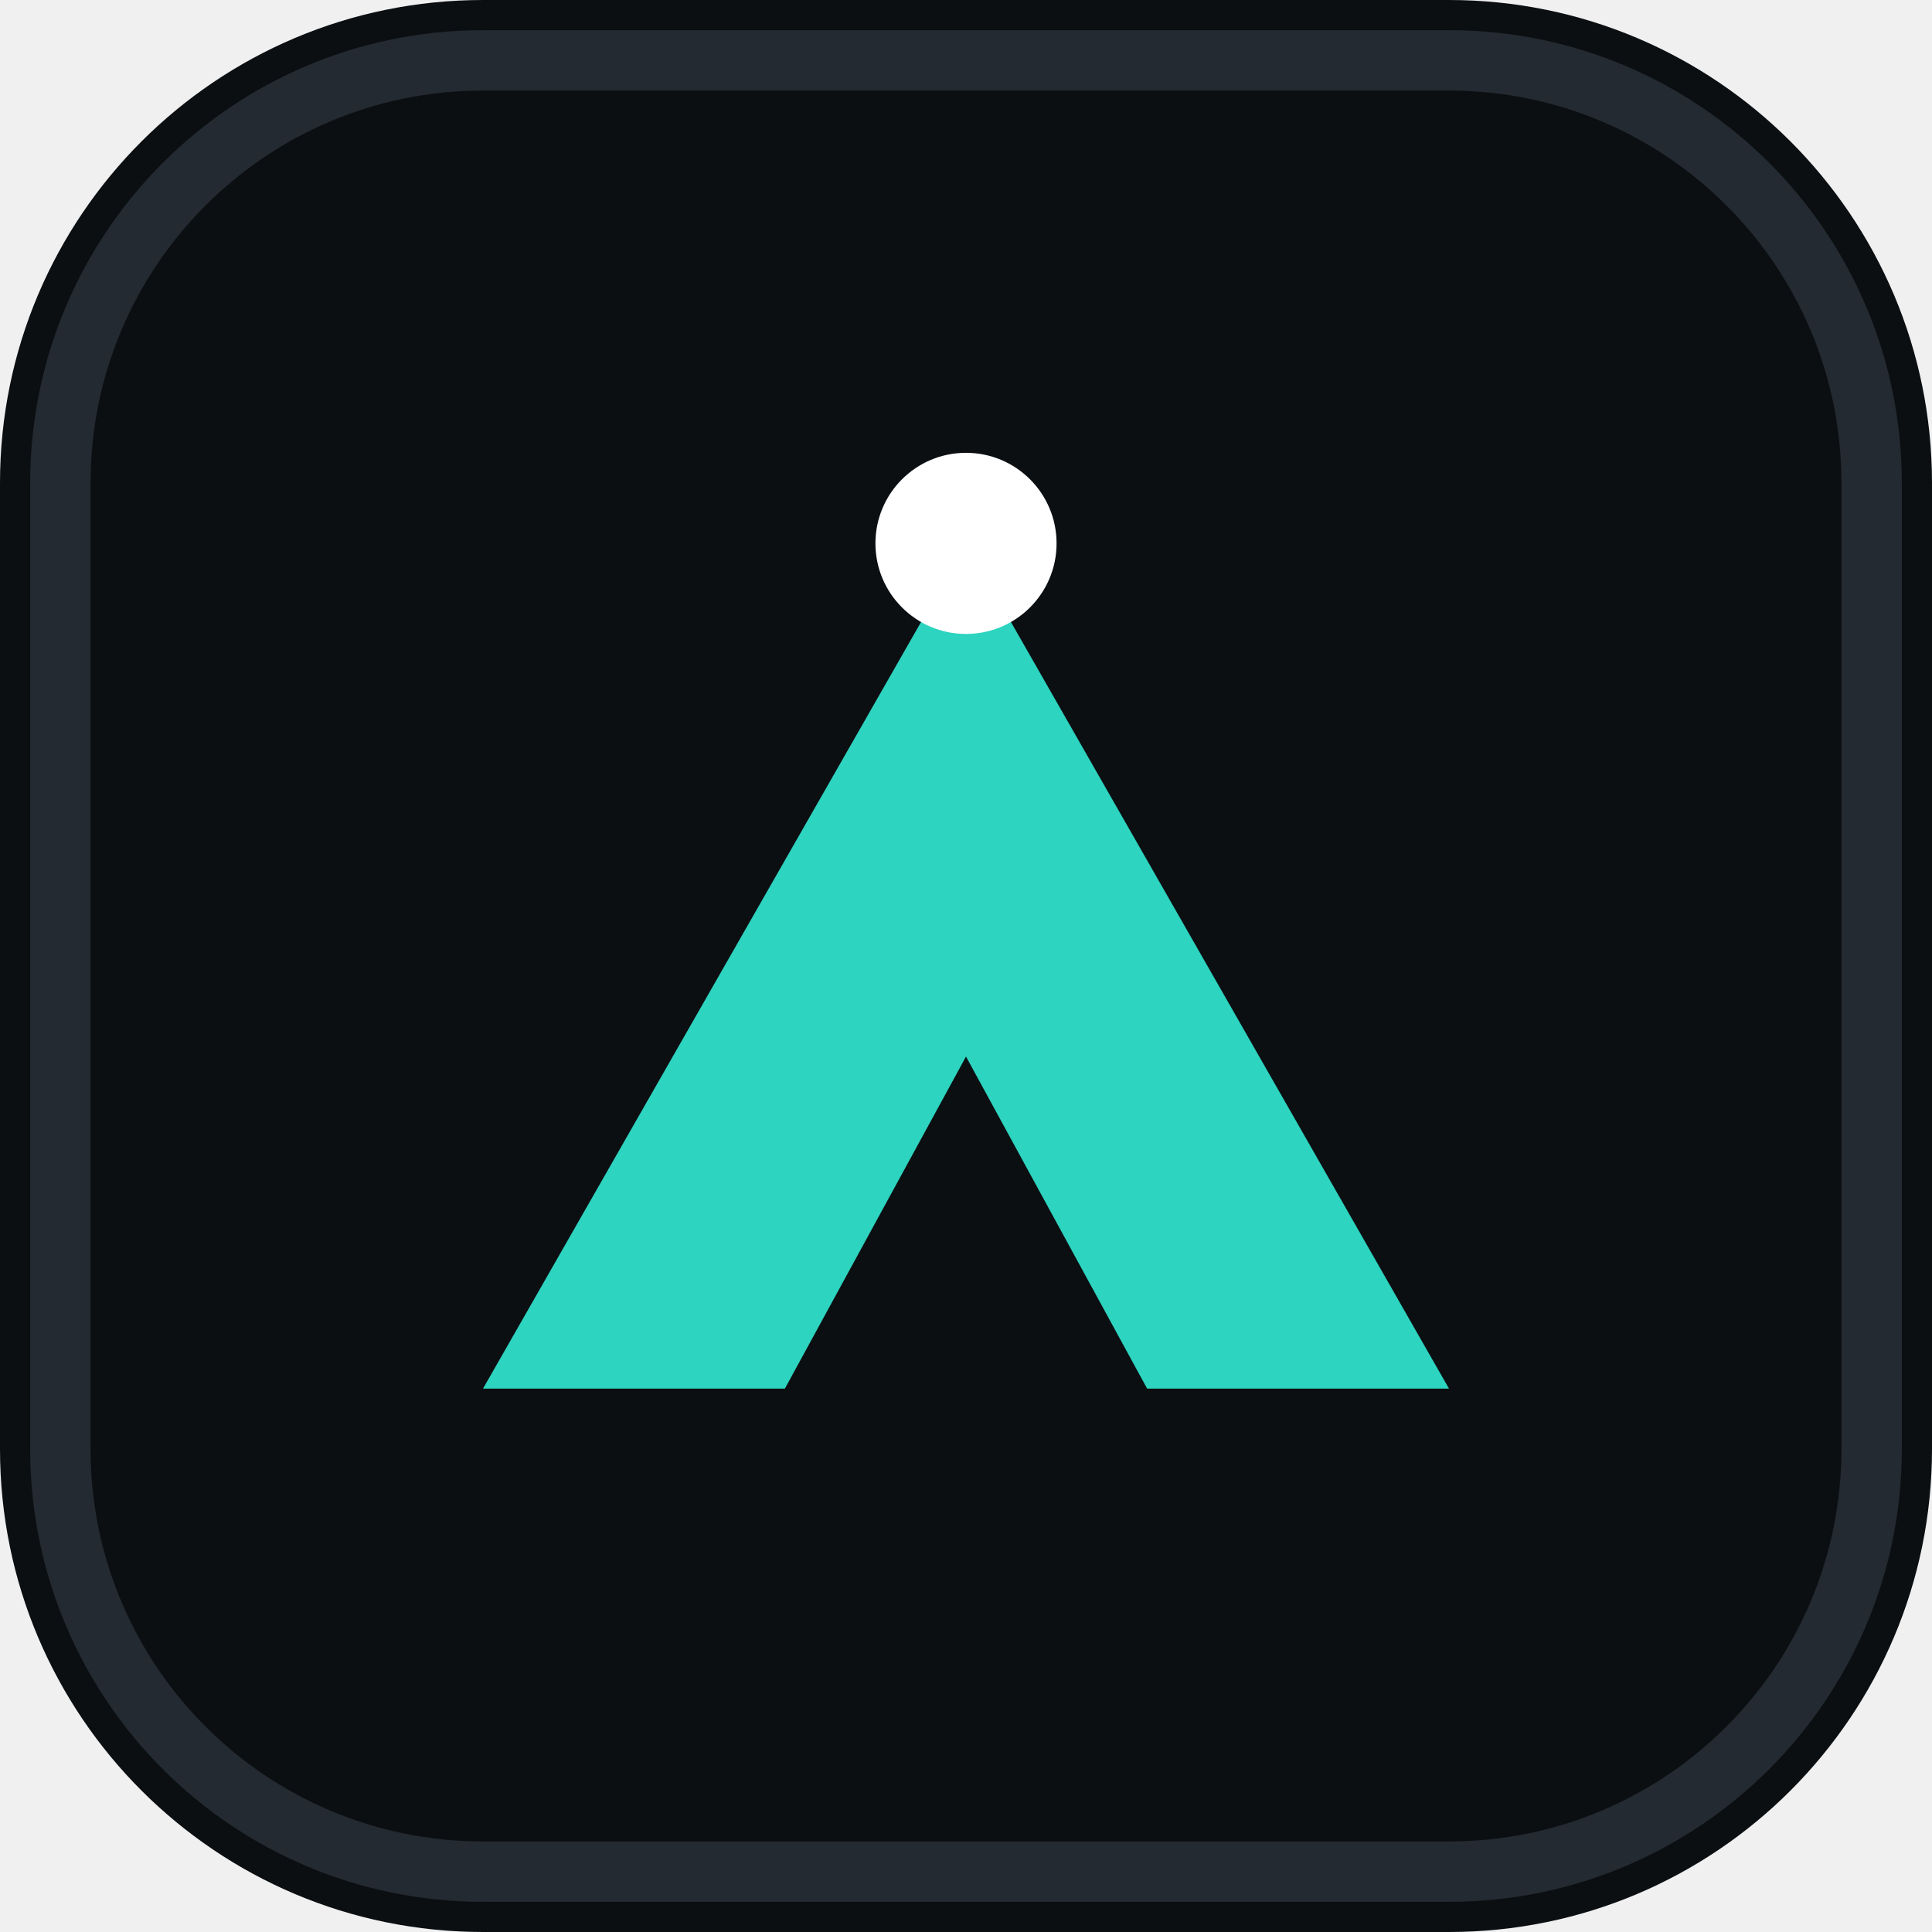
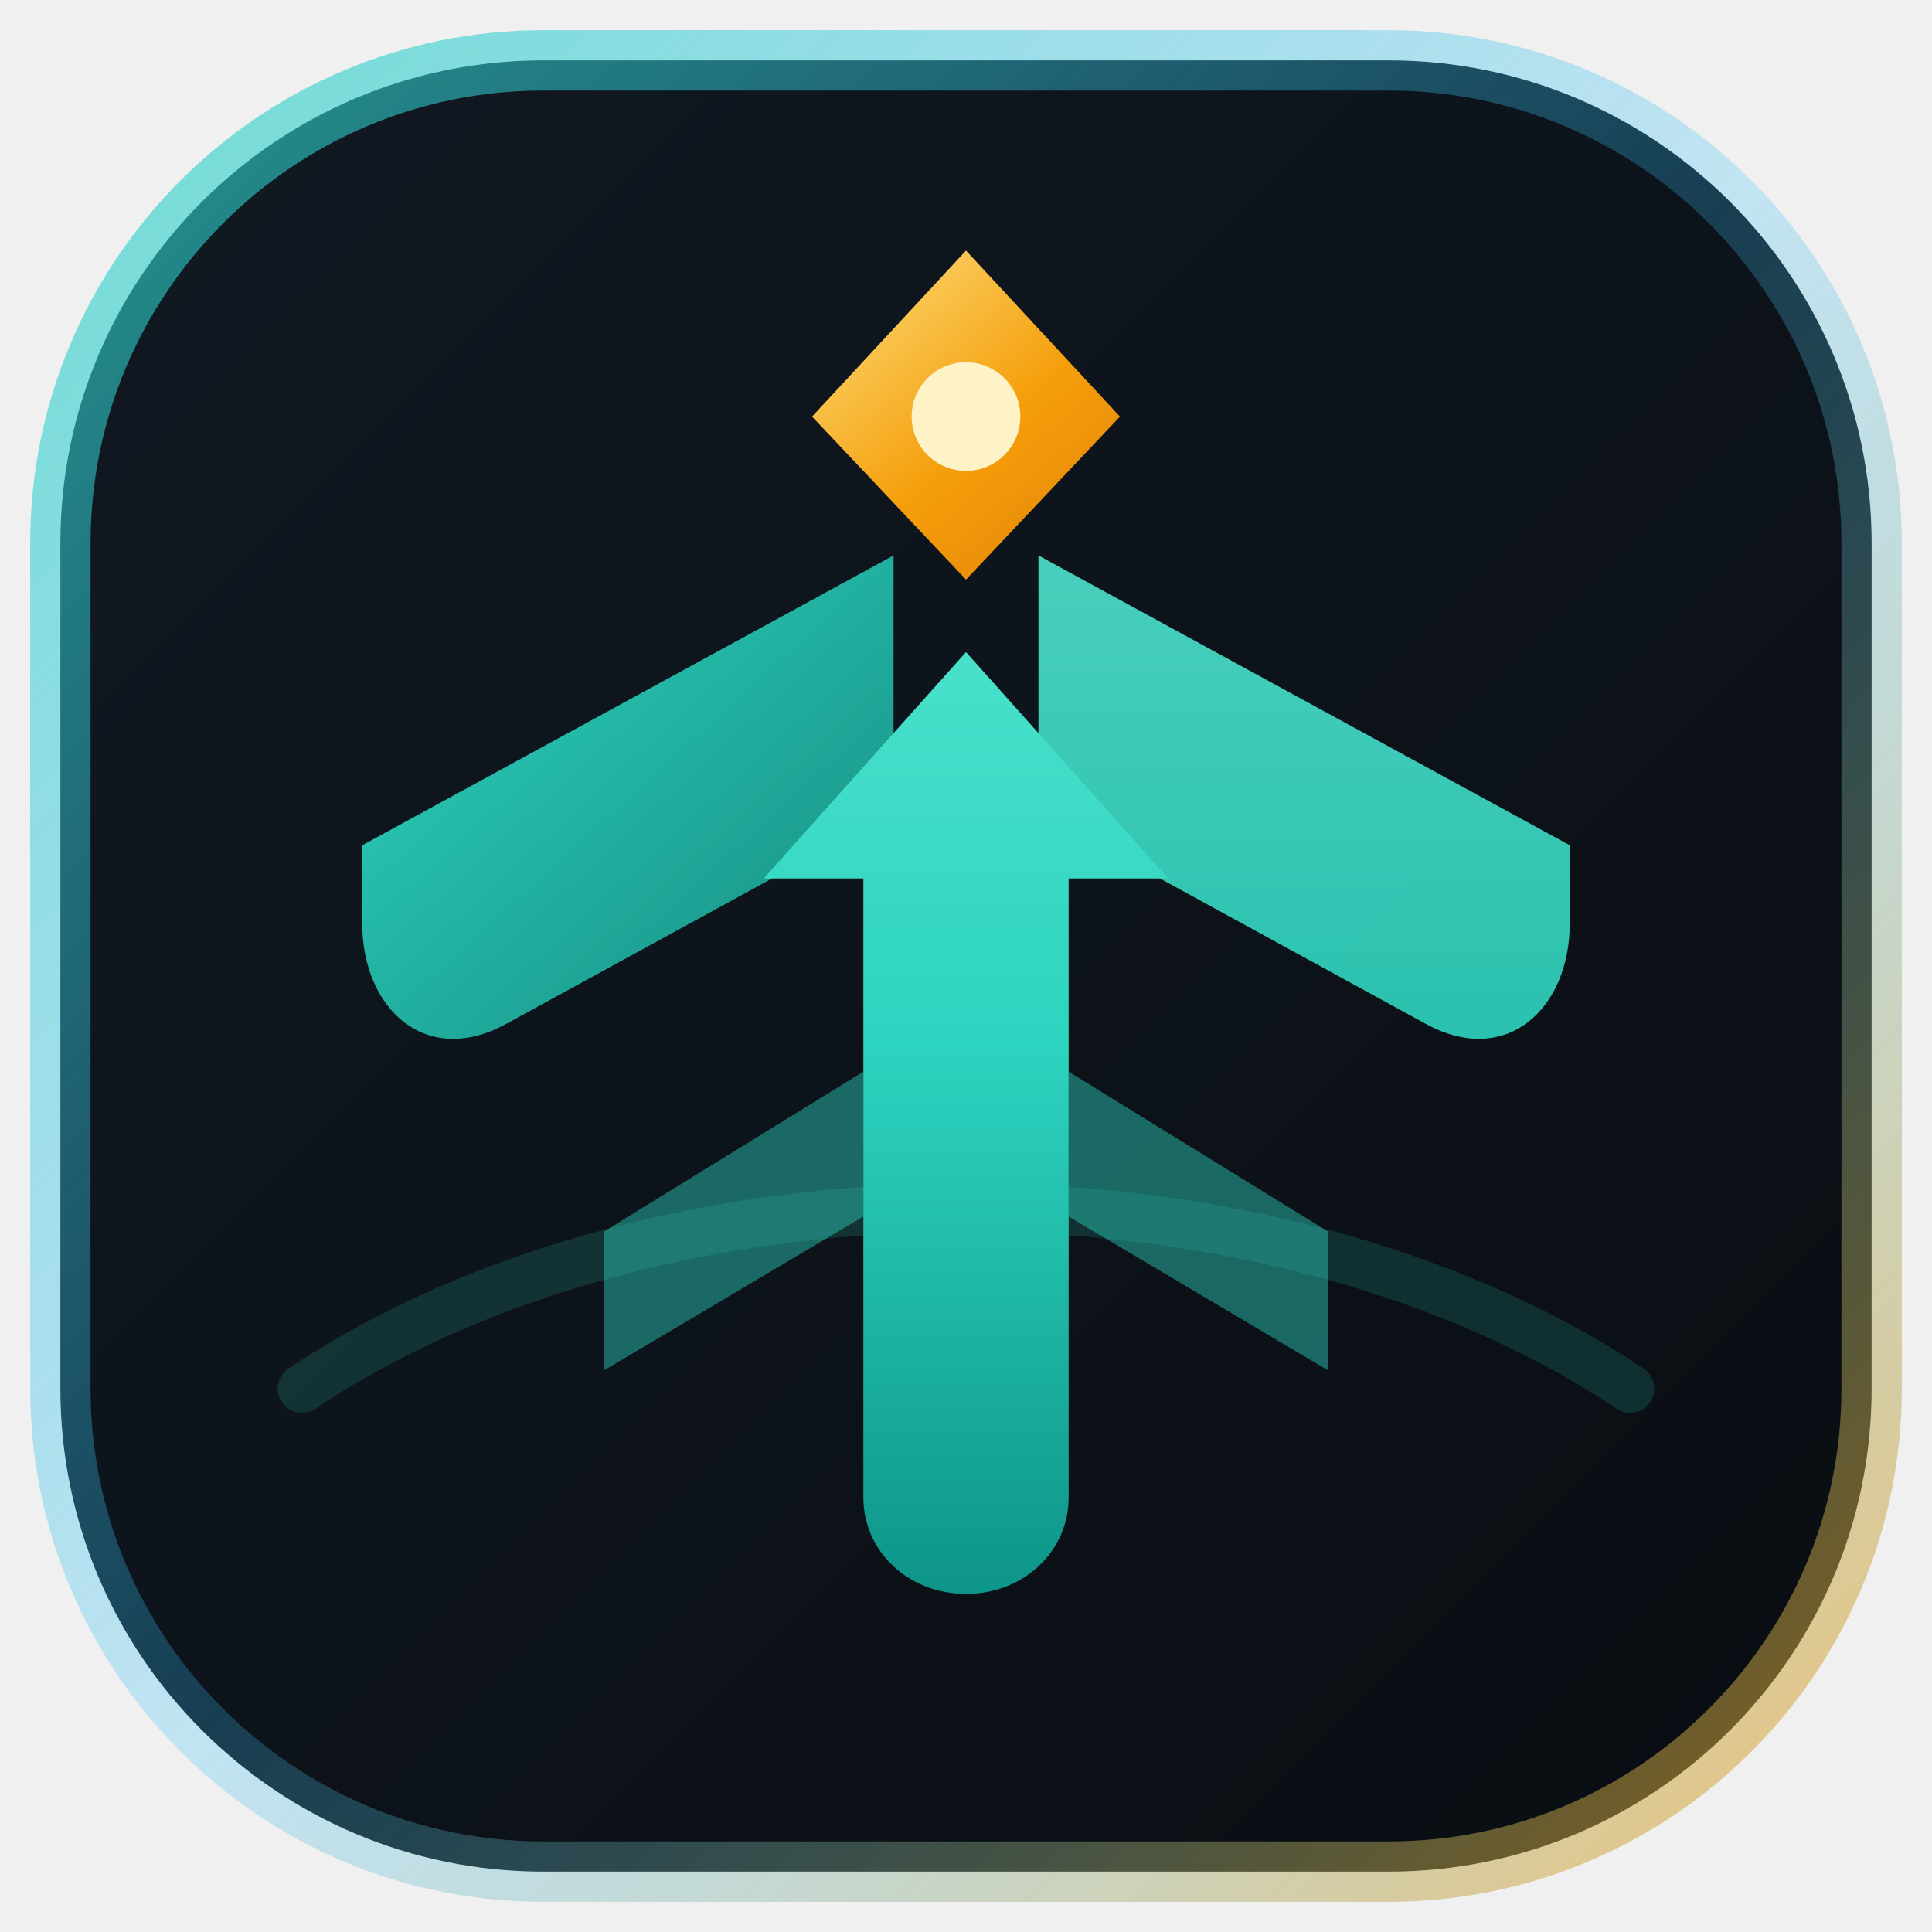
<svg xmlns="http://www.w3.org/2000/svg" viewBox="0 0 64 64" fill="none">
-   <rect width="64" height="64" rx="16" fill="#0C0F12" />
-   <rect x="2" y="2" width="60" height="60" rx="14" stroke="#232A31" stroke-width="2" />
-   <path d="M16 46L32 18L48 46H38L32 35L26 46H16Z" fill="#2DD4BF" />
-   <circle cx="32" cy="18" r="3" fill="#FFFFFF" />
+   <defs>
+     <linearGradient id="bg" x1="0" y1="0" x2="64" y2="64" gradientUnits="userSpaceOnUse">
+       <stop offset="0%" stop-color="#111922" />
+       <stop offset="100%" stop-color="#090D12" />
+     </linearGradient>
+     <linearGradient id="rim" x1="0" y1="0" x2="64" y2="64" gradientUnits="userSpaceOnUse">
+       <stop offset="0%" stop-color="#2DD4BF" stop-opacity="0.7" />
+       <stop offset="50%" stop-color="#38BDF8" stop-opacity="0.25" />
+       <stop offset="100%" stop-color="#F59E0B" stop-opacity="0.6" />
+     </linearGradient>
+     <linearGradient id="tealMain" x1="32" y1="12" x2="32" y2="53" gradientUnits="userSpaceOnUse">
+       <stop offset="0%" stop-color="#5EEAD4" />
+       <stop offset="55%" stop-color="#2DD4BF" />
+       <stop offset="100%" stop-color="#0D9488" />
+     </linearGradient>
+     <linearGradient id="tealLeft" x1="12" y1="19" x2="32" y2="41" gradientUnits="userSpaceOnUse">
+       <stop offset="0%" stop-color="#2DD4BF" />
+       <stop offset="100%" stop-color="#0F766E" />
+     </linearGradient>
+     <linearGradient id="gold" x1="26" y1="8" x2="38" y2="22" gradientUnits="userSpaceOnUse">
+       <stop offset="0%" stop-color="#FDE68A" />
+       <stop offset="50%" stop-color="#F59E0B" />
+       <stop offset="100%" stop-color="#D97706" />
+     </linearGradient>
+   </defs>
+   <rect x="2" y="2" width="60" height="60" rx="16" fill="url(#bg)" stroke="url(#rim)" stroke-width="2" />
+   <path d="M10 46C22 38 42 38 54 46" stroke="#2DD4BF" stroke-opacity="0.16" stroke-width="1.6" stroke-linecap="round" />
+   <path d="M12 28L29.6 18.4V26.9L16.8 33.9C14.1 35.4 12 33.4 12 30.6V28Z" fill="url(#tealLeft)" />
+   <path d="M52 28L34.4 18.4V26.9L47.2 33.9C49.9 35.4 52 33.4 52 30.6V28Z" fill="url(#tealMain)" fill-opacity="0.9" />
+   <path d="M32 21.6L38.7 29.1H35.4V49.6C35.4 51.4 33.9 52.8 32 52.8C30.1 52.8 28.6 51.4 28.6 49.6V29.1H25.3L32 21.6Z" fill="url(#tealMain)" />
+   <path d="M20 40.8L28.6 35.5V40.3L20 45.4V40.8ZM44 40.8L35.4 35.5V40.3L44 45.4V40.8Z" fill="#2DD4BF" fill-opacity="0.45" />
+   <path d="M32 8.3L37.1 13.8L32 19.2L26.9 13.8L32 8.3Z" fill="url(#gold)" />
+   <circle cx="32" cy="13.8" r="1.8" fill="#FEF3C7" />
</svg>
